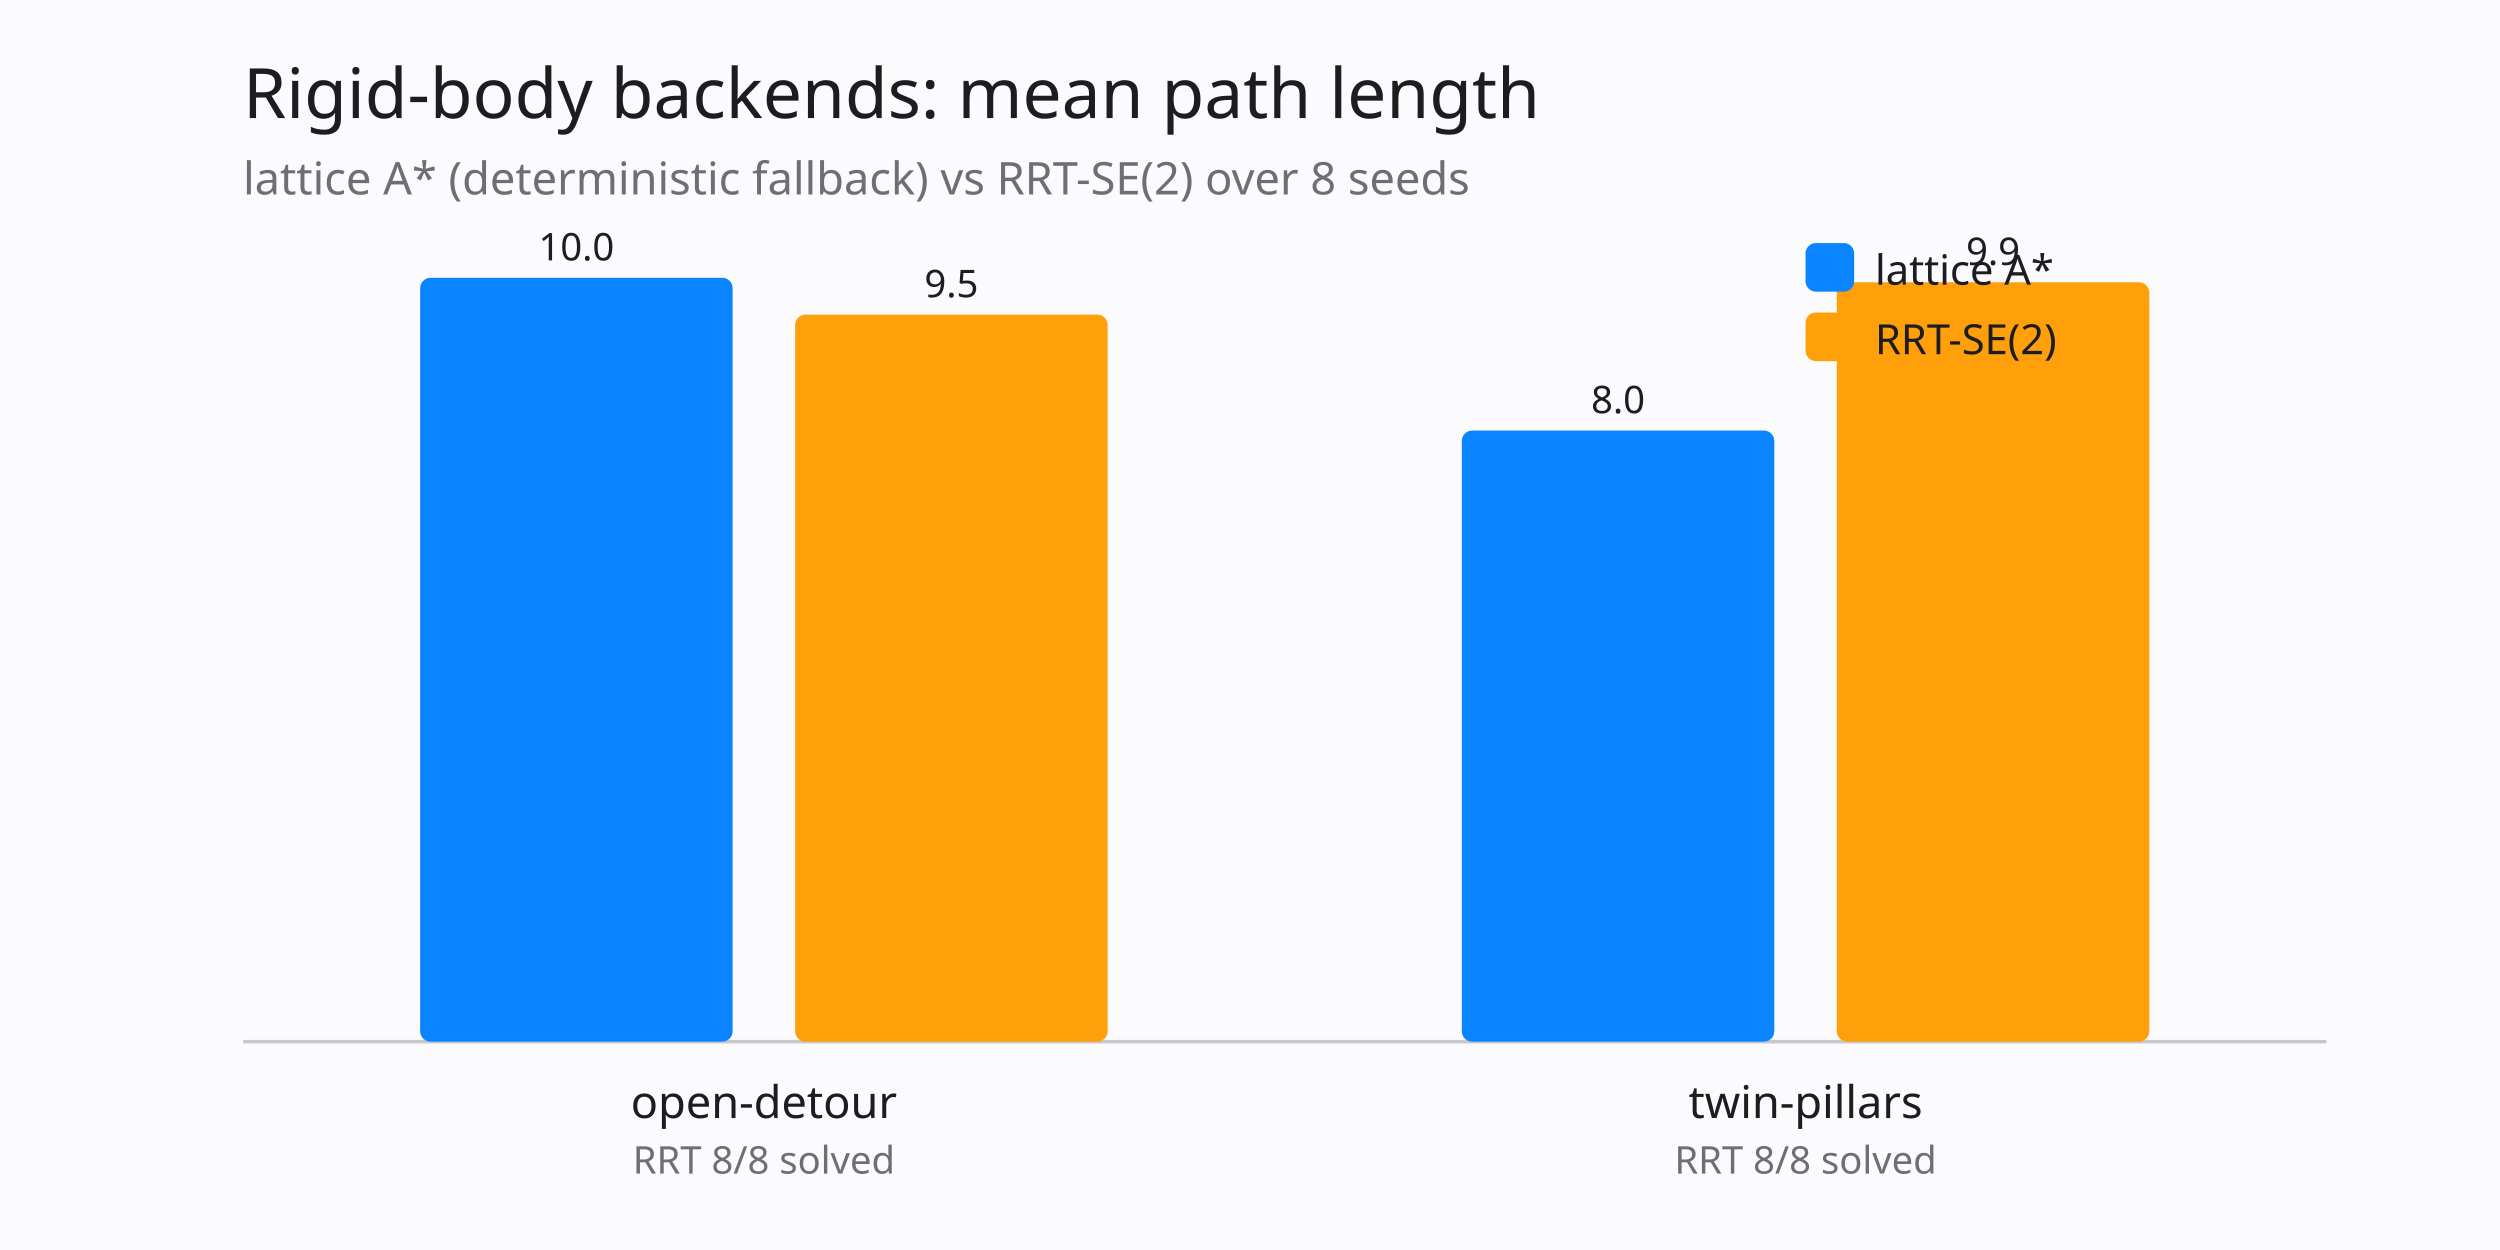
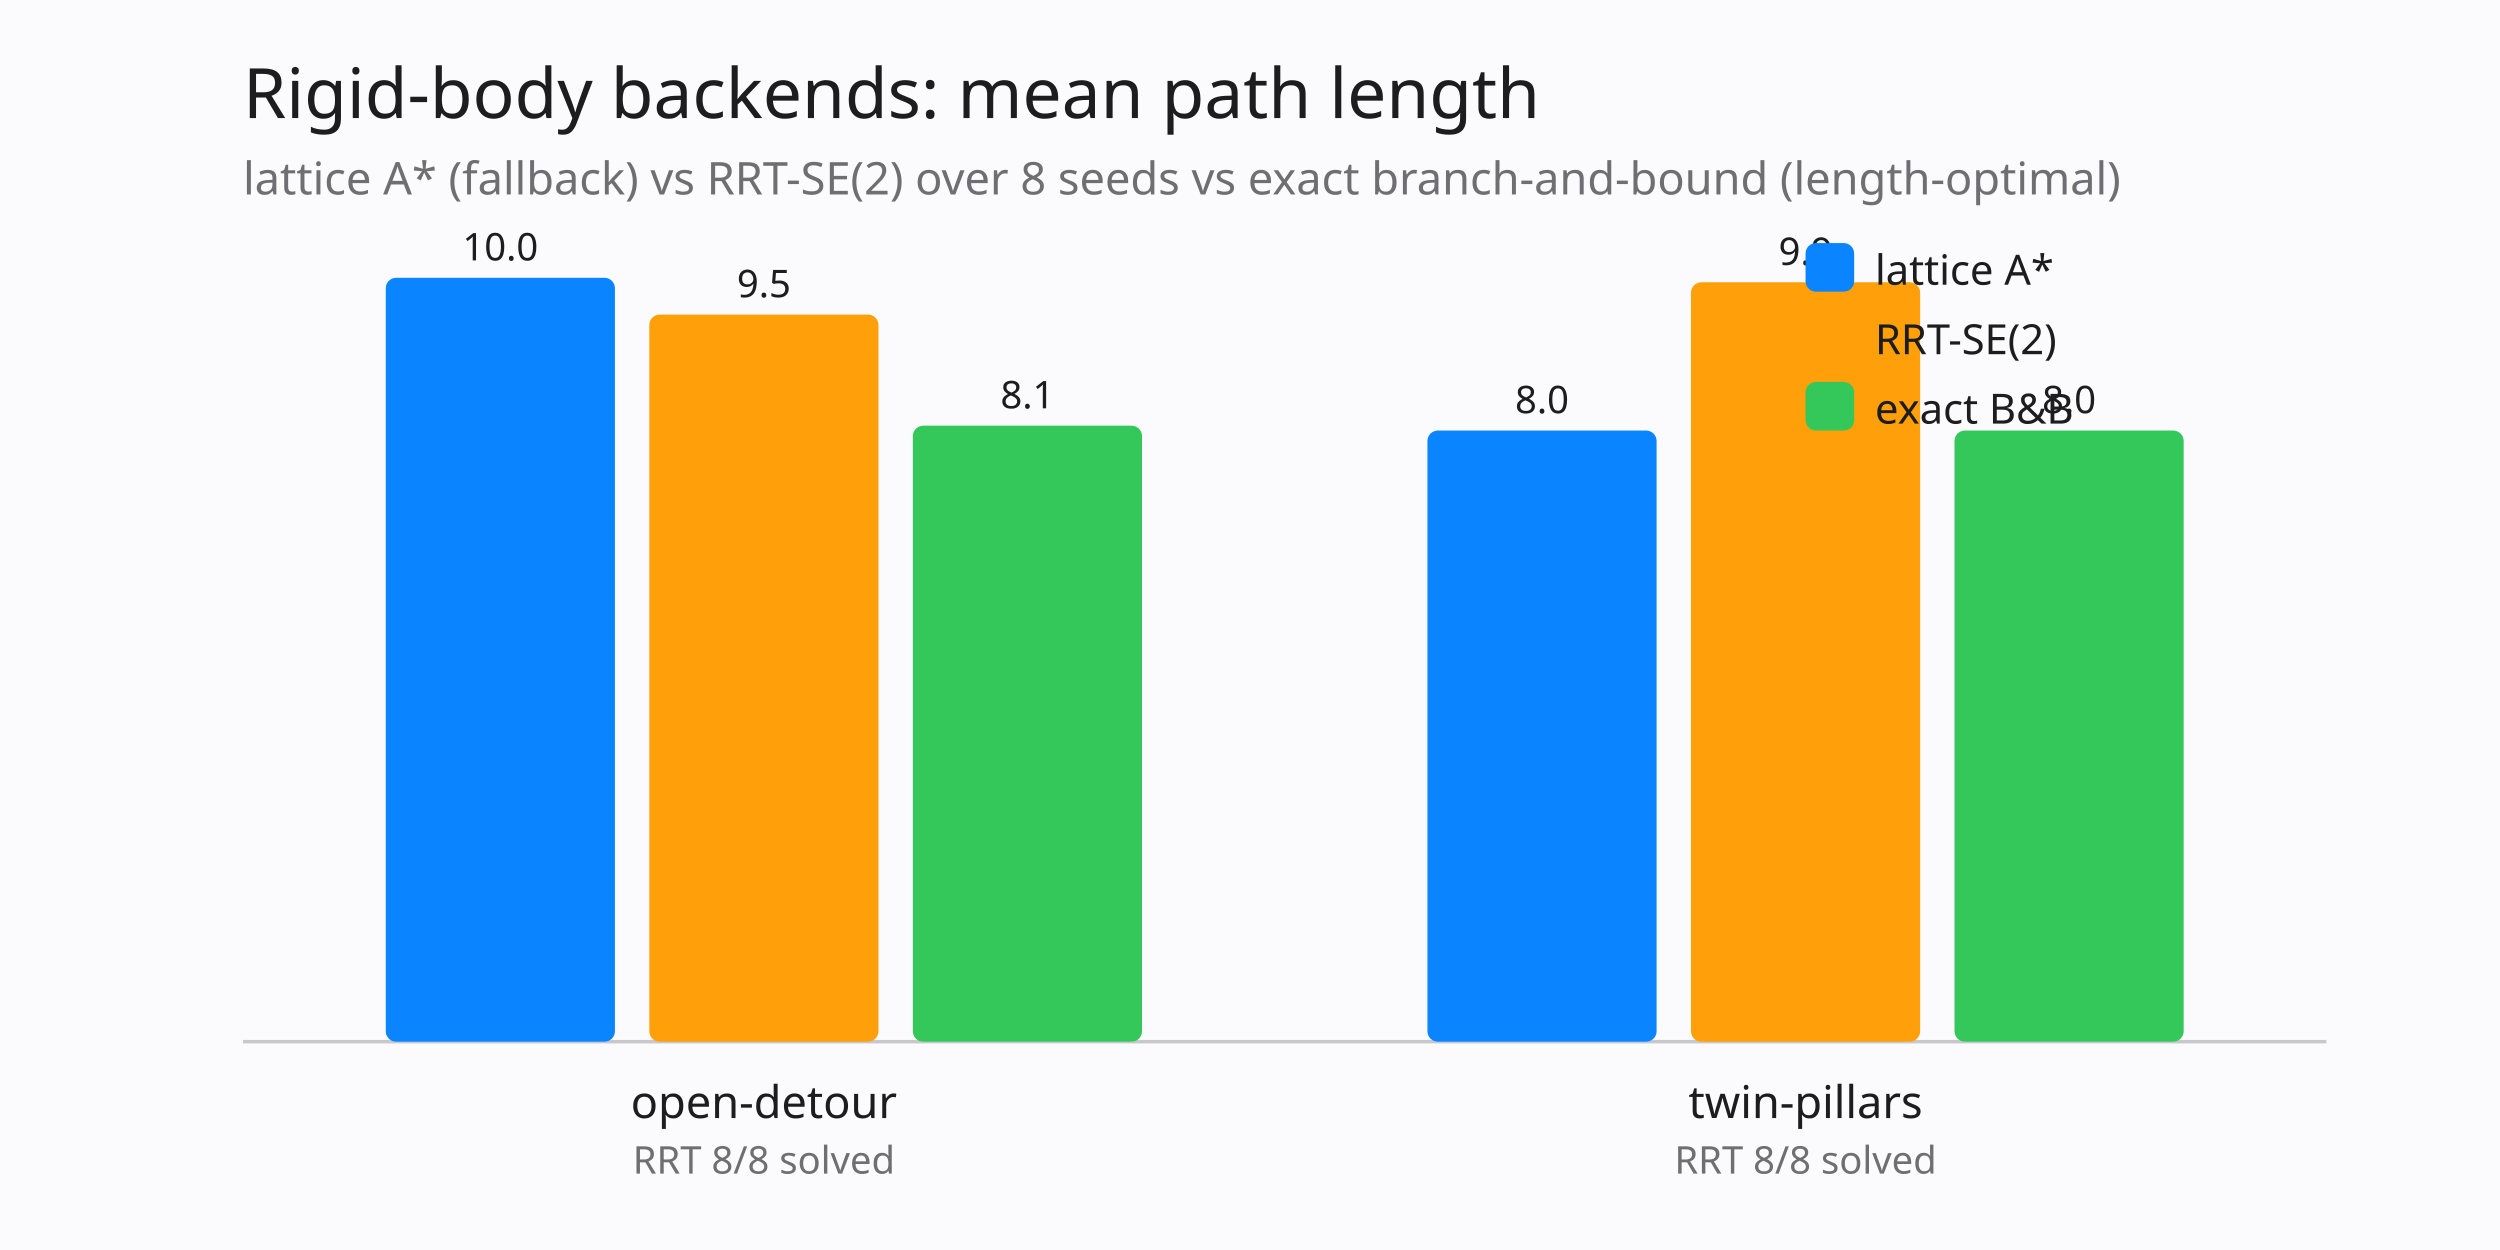
<svg xmlns="http://www.w3.org/2000/svg" width="720" height="360" viewBox="0 0 720 360">
  <rect width="720" height="360" fill="#fbfbfd" />
  <text x="70" y="34" font-family="sans-serif" font-size="20" fill="#1d1d1f">Rigid-body backends: mean path length</text>
-   <text x="70" y="56" font-family="sans-serif" font-size="13" fill="#6e6e73">lattice A* (deterministic fallback) vs RRT-SE(2) over 8 seeds</text>
+   <text x="70" y="56" font-family="sans-serif" font-size="13" fill="#6e6e73">lattice A* (fallback) vs RRT-SE(2) over 8 seeds vs exact branch-and-bound (length-optimal)</text>
  <line x1="70" y1="300" x2="670" y2="300" stroke="#c7c7cc" stroke-width="1" />
-   <rect x="121.0" y="80.0" width="90.0" height="220.0" fill="#0a84ff" rx="3" />
-   <text x="166.0" y="75.0" font-family="sans-serif" font-size="11" fill="#1d1d1f" text-anchor="middle">10.0</text>
-   <rect x="229.0" y="90.6" width="90.0" height="209.4" fill="#ff9f0a" rx="3" />
-   <text x="274.0" y="85.6" font-family="sans-serif" font-size="11" fill="#1d1d1f" text-anchor="middle">9.5</text>
+   <rect x="111.1" y="80.0" width="66.0" height="220.0" fill="#0a84ff" rx="3" />
+   <text x="144.1" y="75.0" font-family="sans-serif" font-size="11" fill="#1d1d1f" text-anchor="middle">10.0</text>
+   <rect x="187.0" y="90.6" width="66.0" height="209.4" fill="#ff9f0a" rx="3" />
+   <text x="220.0" y="85.6" font-family="sans-serif" font-size="11" fill="#1d1d1f" text-anchor="middle">9.5</text>
+   <rect x="262.9" y="122.6" width="66.0" height="177.4" fill="#34c759" rx="3" />
+   <text x="295.9" y="117.6" font-family="sans-serif" font-size="11" fill="#1d1d1f" text-anchor="middle">8.1</text>
  <text x="220.0" y="322.0" font-family="sans-serif" font-size="13" fill="#1d1d1f" text-anchor="middle">open-detour</text>
  <text x="220.0" y="338.0" font-family="sans-serif" font-size="11" fill="#6e6e73" text-anchor="middle">RRT 8/8 solved</text>
-   <rect x="421.0" y="124.0" width="90.0" height="176.0" fill="#0a84ff" rx="3" />
-   <text x="466.0" y="119.0" font-family="sans-serif" font-size="11" fill="#1d1d1f" text-anchor="middle">8.0</text>
-   <rect x="529.0" y="81.3" width="90.0" height="218.7" fill="#ff9f0a" rx="3" />
-   <text x="574.0" y="76.3" font-family="sans-serif" font-size="11" fill="#1d1d1f" text-anchor="middle">9.9</text>
+   <rect x="411.1" y="124.0" width="66.0" height="176.0" fill="#0a84ff" rx="3" />
+   <text x="444.1" y="119.0" font-family="sans-serif" font-size="11" fill="#1d1d1f" text-anchor="middle">8.0</text>
+   <rect x="487.0" y="81.3" width="66.0" height="218.7" fill="#ff9f0a" rx="3" />
+   <text x="520.0" y="76.3" font-family="sans-serif" font-size="11" fill="#1d1d1f" text-anchor="middle">9.9</text>
+   <rect x="562.9" y="124.0" width="66.0" height="176.0" fill="#34c759" rx="3" />
+   <text x="595.9" y="119.0" font-family="sans-serif" font-size="11" fill="#1d1d1f" text-anchor="middle">8.0</text>
  <text x="520.0" y="322.0" font-family="sans-serif" font-size="13" fill="#1d1d1f" text-anchor="middle">twin-pillars</text>
  <text x="520.0" y="338.0" font-family="sans-serif" font-size="11" fill="#6e6e73" text-anchor="middle">RRT 8/8 solved</text>
  <rect x="520" y="70" width="14" height="14" fill="#0a84ff" rx="3" />
  <text x="540" y="82" font-family="sans-serif" font-size="12" fill="#1d1d1f">lattice A*</text>
  <rect x="520" y="90" width="14" height="14" fill="#ff9f0a" rx="3" />
  <text x="540" y="102" font-family="sans-serif" font-size="12" fill="#1d1d1f">RRT-SE(2)</text>
+   <rect x="520" y="110" width="14" height="14" fill="#34c759" rx="3" />
+   <text x="540" y="122" font-family="sans-serif" font-size="12" fill="#1d1d1f">exact B&amp;B</text>
</svg>
